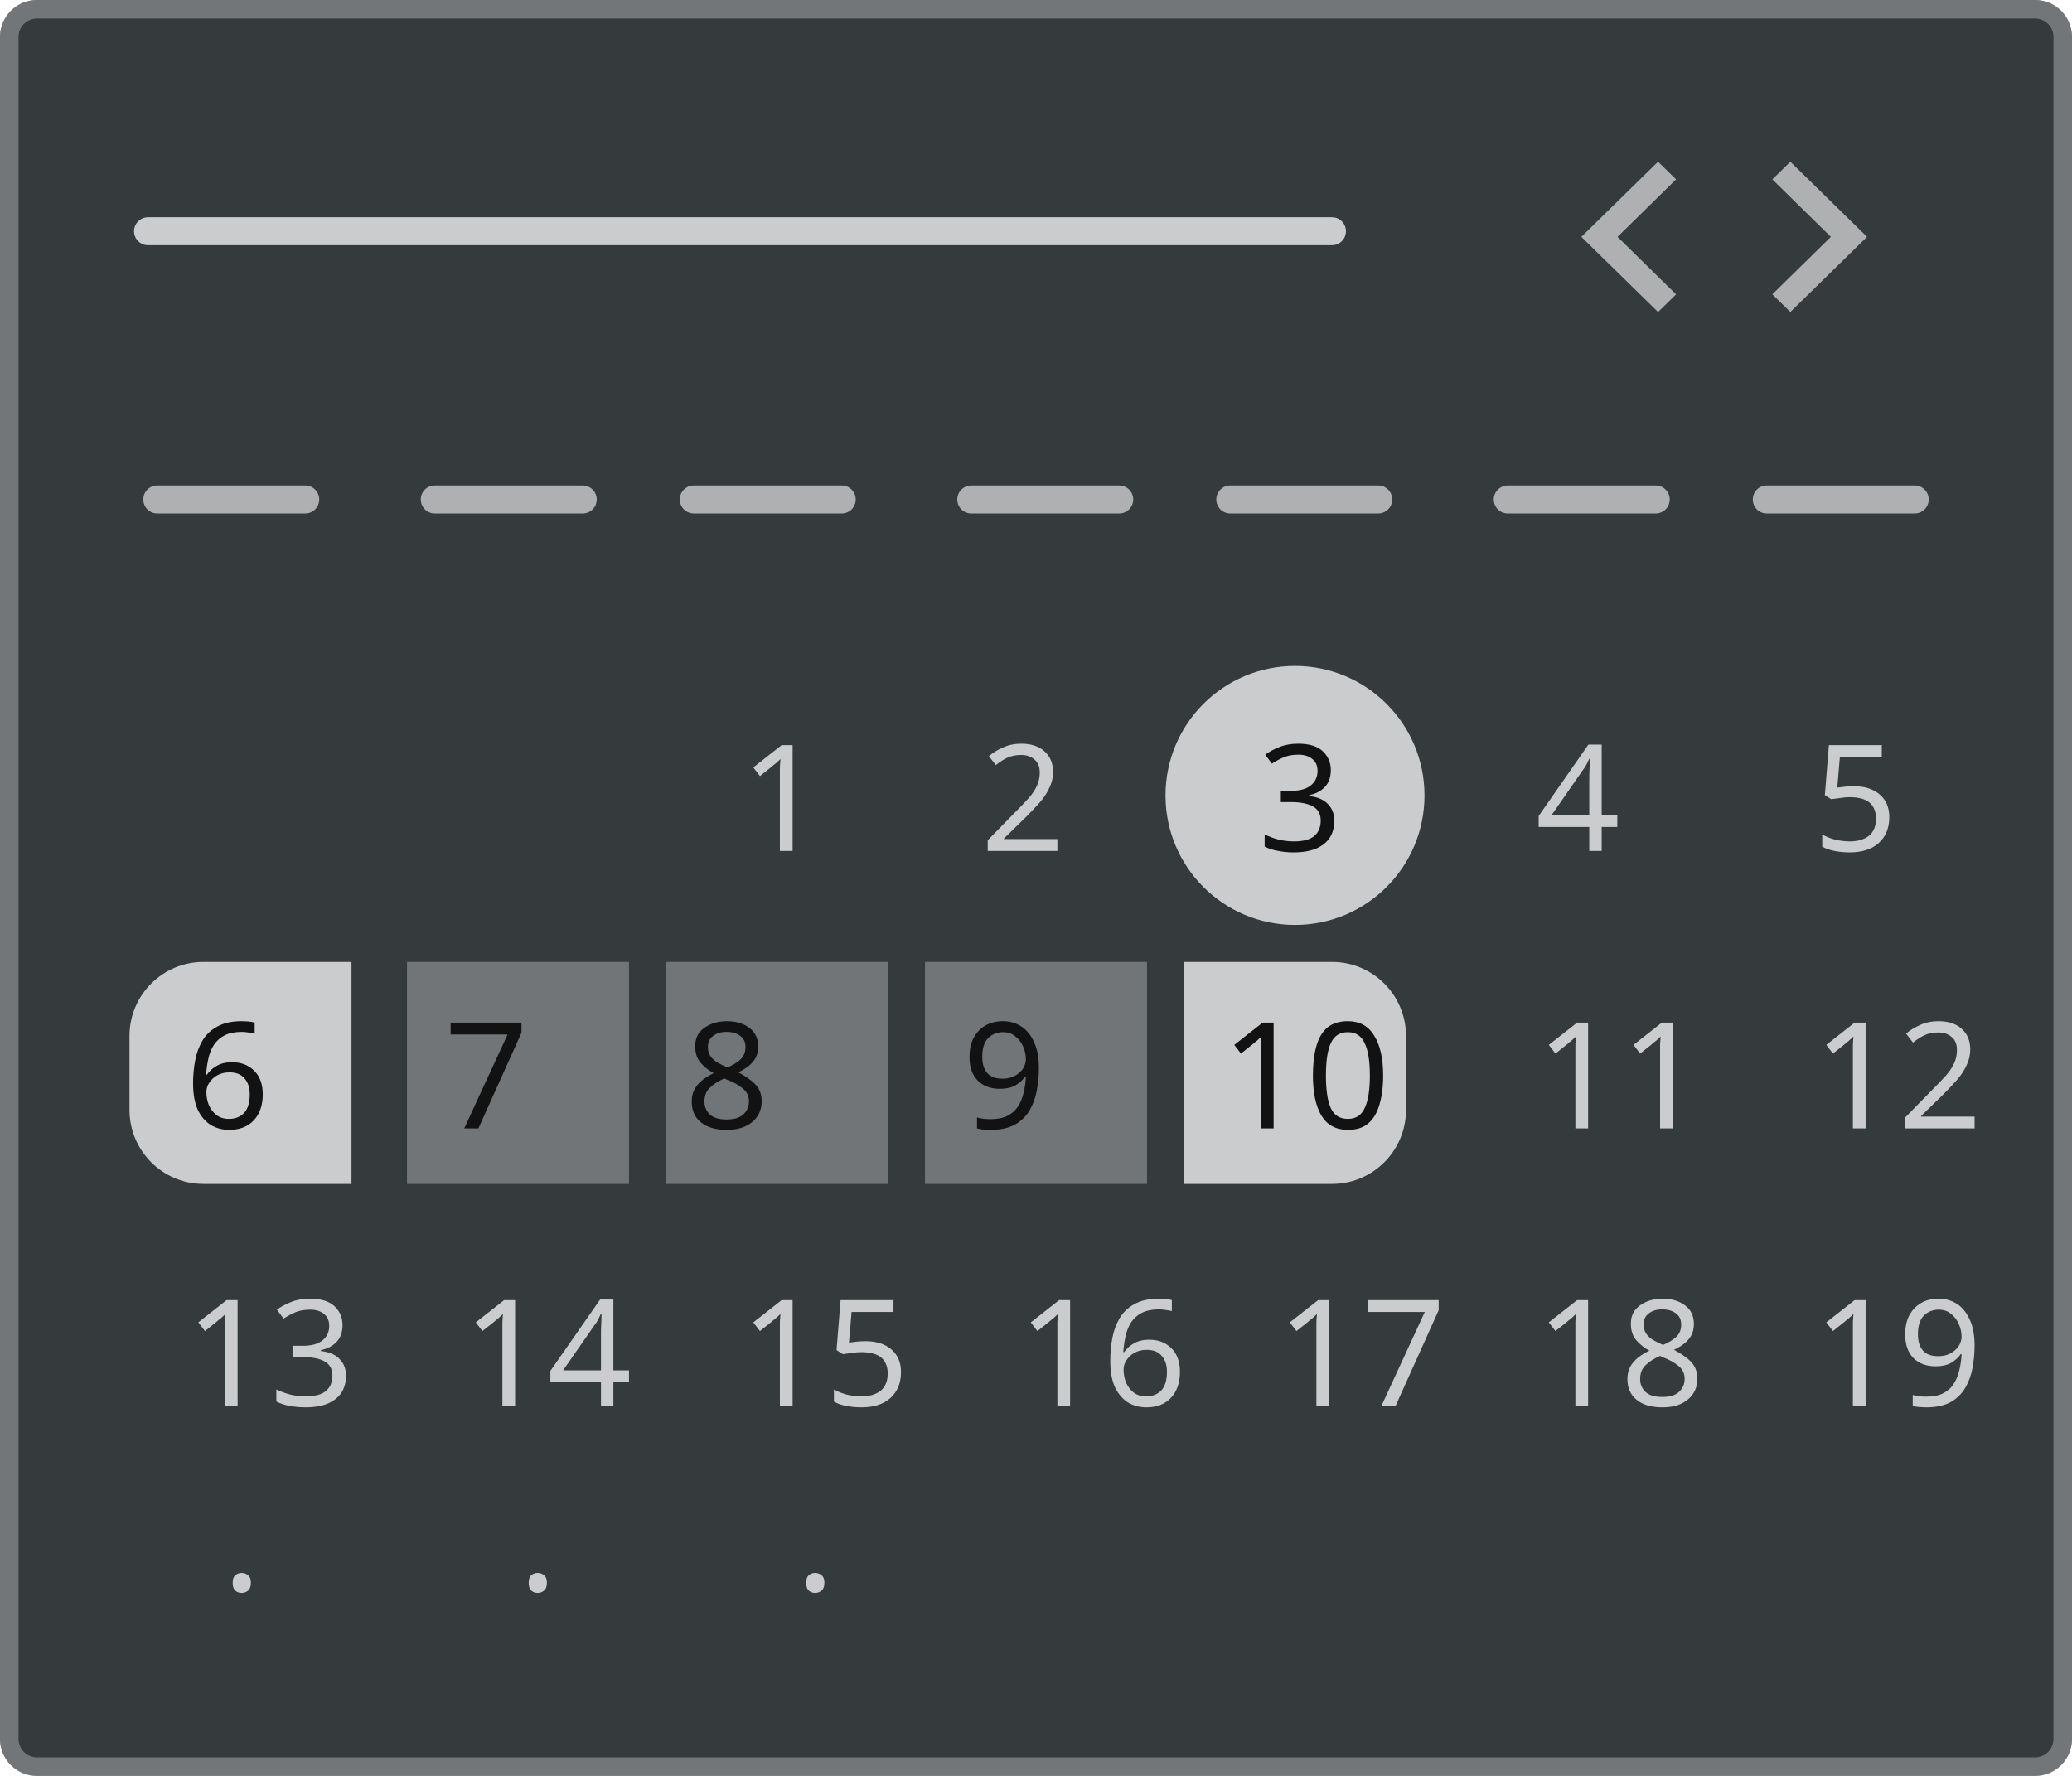
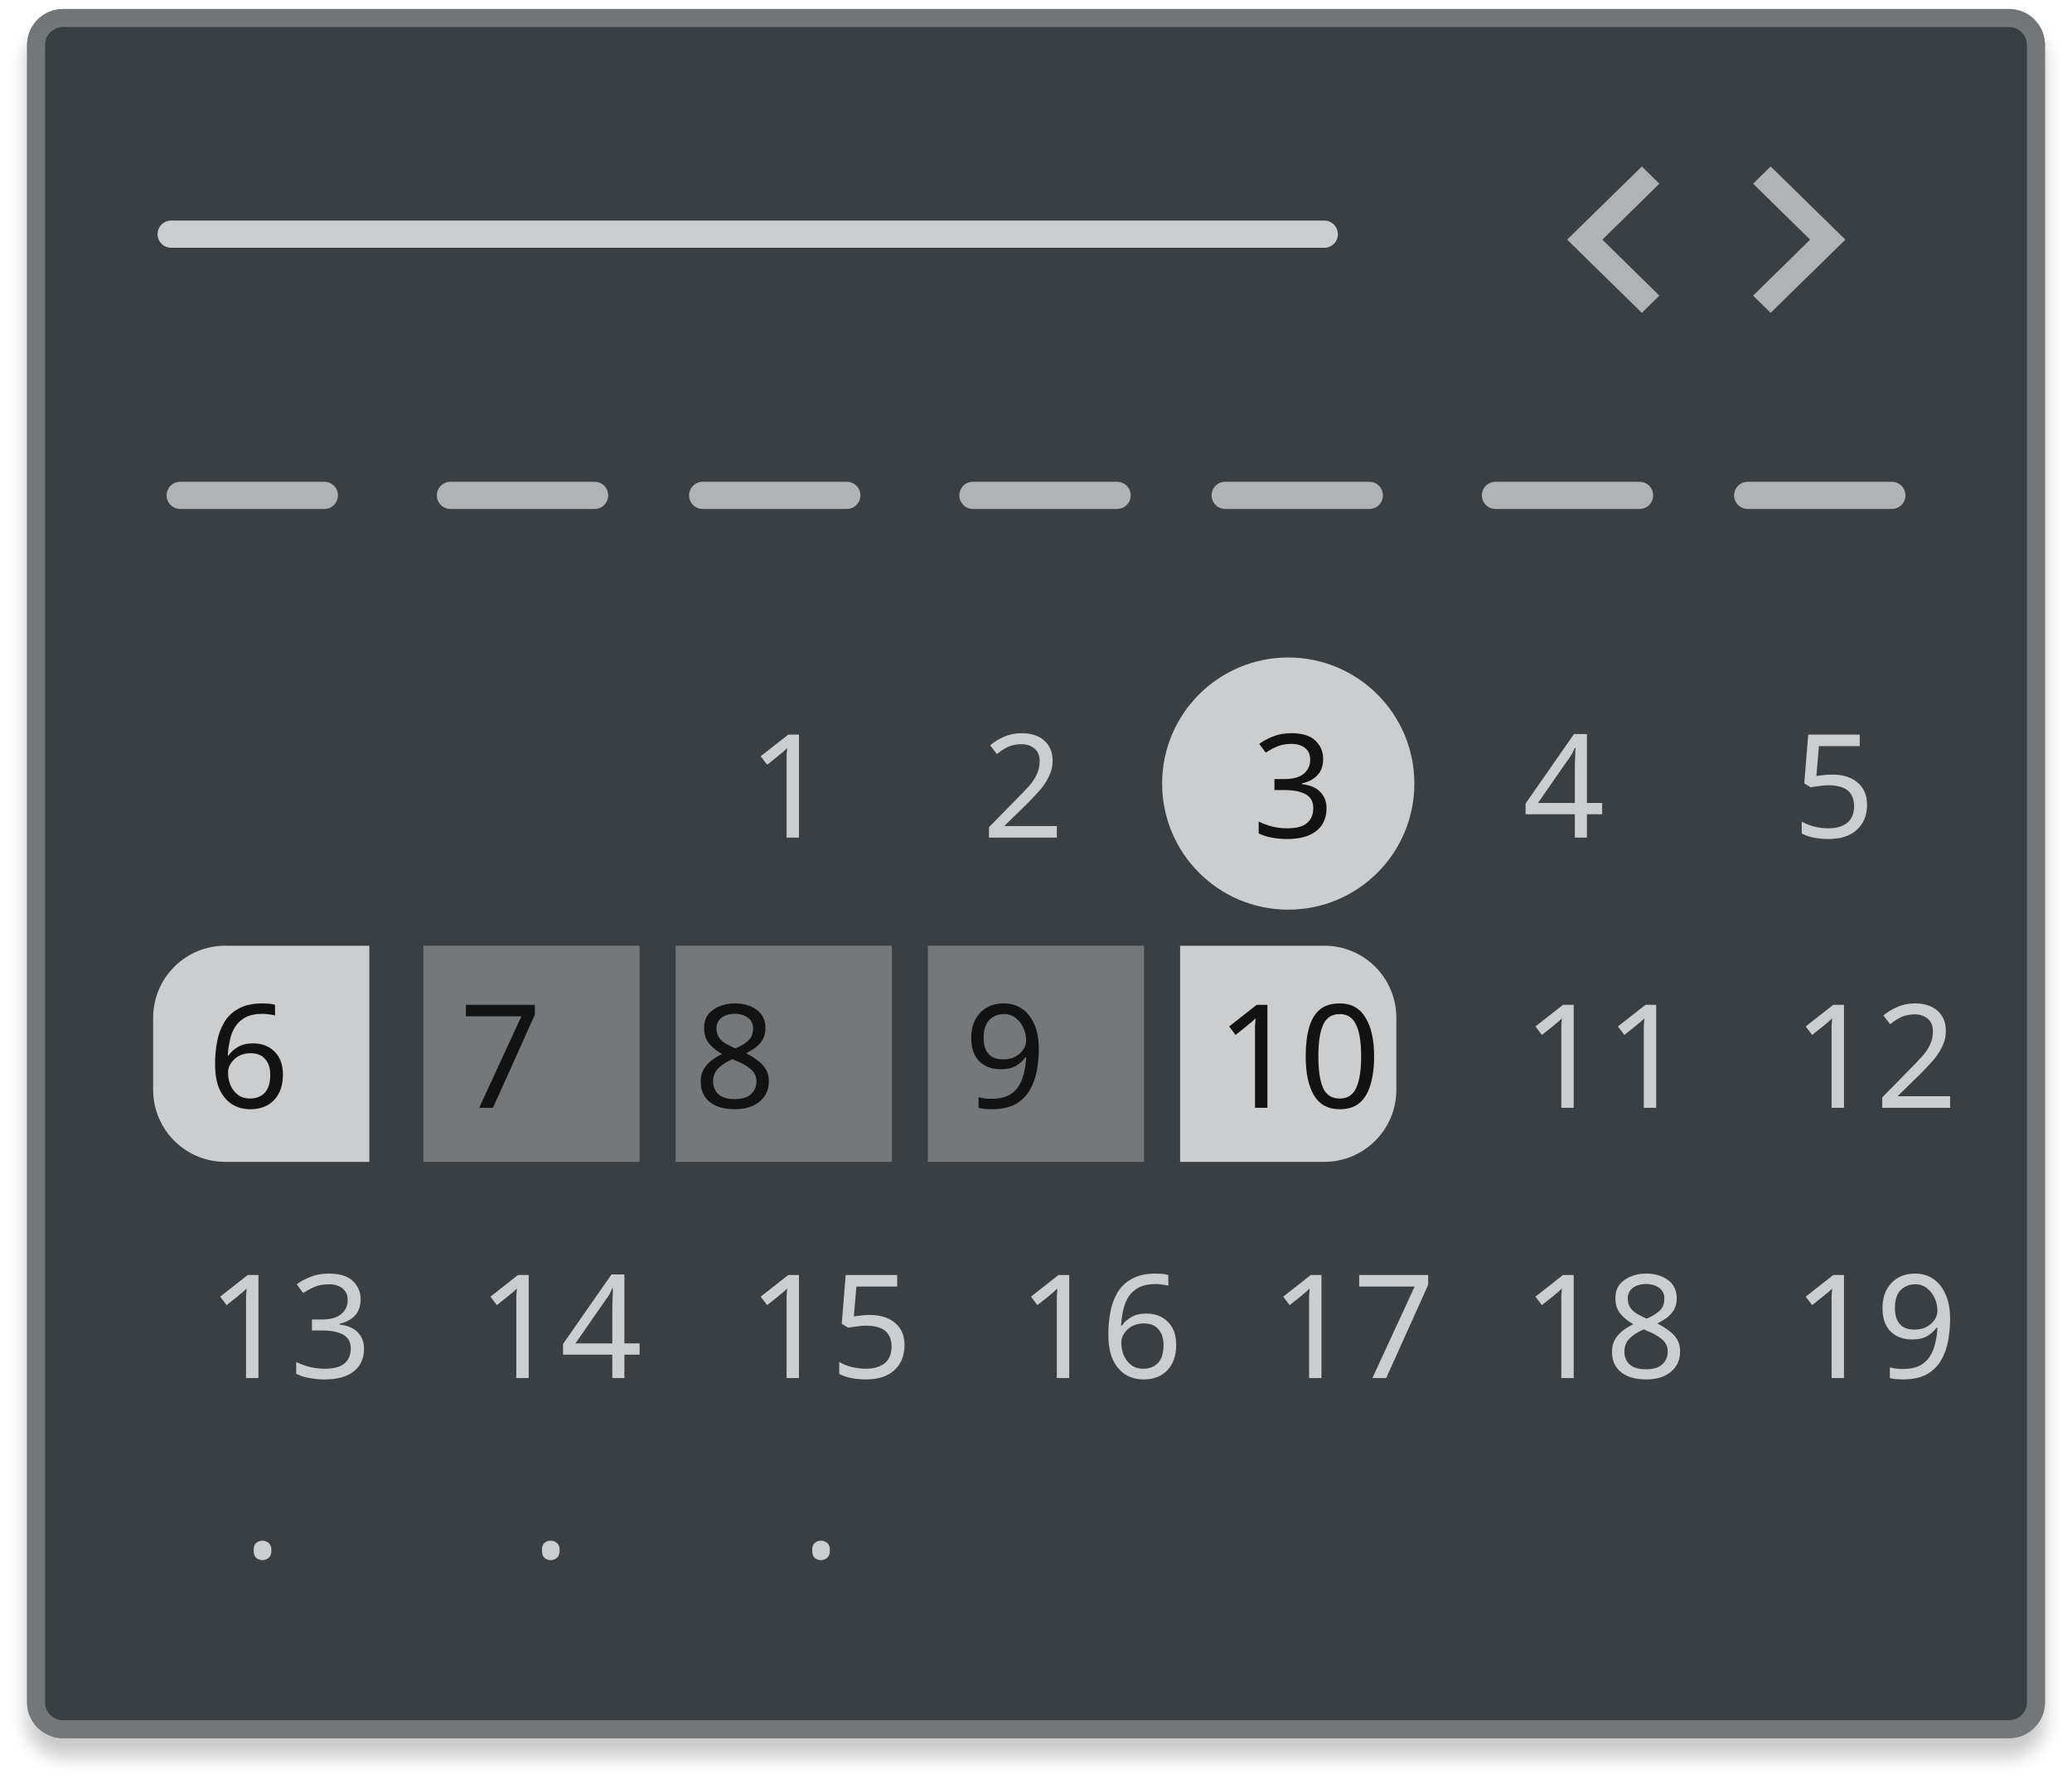
- <svg xmlns="http://www.w3.org/2000/svg" width="112" height="96" viewBox="0 0 112 96">
-   <g id="Ilustración_Date_Range" data-name="Ilustración Date Range" transform="translate(-19672 198)">
+ <svg xmlns="http://www.w3.org/2000/svg" width="115" height="99" viewBox="0 0 115 99">
+   <defs>
+     <filter id="Rectángulo_121212" x="0" y="0" width="115" height="99" filterUnits="userSpaceOnUse">
+       <feOffset dy="1" input="SourceAlpha" />
+       <feGaussianBlur stdDeviation="0.5" result="blur" />
+       <feFlood flood-opacity="0.161" />
+       <feComposite operator="in" in2="blur" />
+       <feComposite in="SourceGraphic" />
+     </filter>
+     <filter id="Rectángulo_W_14_" x="0" y="0" width="115" height="99" filterUnits="userSpaceOnUse">
+       <feOffset dy="1" input="SourceAlpha" />
+       <feGaussianBlur stdDeviation="0.5" result="blur-2" />
+       <feFlood flood-opacity="0.161" />
+       <feComposite operator="in" in2="blur-2" />
+       <feComposite in="SourceGraphic" />
+     </filter>
+     <filter id="RectánguloBC_6_" x="0" y="0" width="115" height="99" filterUnits="userSpaceOnUse">
+       <feOffset dy="1" input="SourceAlpha" />
+       <feGaussianBlur stdDeviation="0.5" result="blur-3" />
+       <feFlood flood-opacity="0.161" />
+       <feComposite operator="in" in2="blur-3" />
+       <feComposite in="SourceGraphic" />
+     </filter>
+   </defs>
+   <g id="Ilustración_Date_Range" data-name="Ilustración Date Range" transform="translate(-19670.5 198.5)">
    <g id="bg" transform="translate(18648 -381)">
-       <rect id="Rectángulo_121212" data-name="Rectángulo #121212" width="112" height="96" rx="2" transform="translate(1024 183)" fill="#121212" />
-       <path id="Rectángulo_121212_-_Contorno" data-name="Rectángulo #121212 - Contorno" d="M2,1A1,1,0,0,0,1,2V94a1,1,0,0,0,1,1H110a1,1,0,0,0,1-1V2a1,1,0,0,0-1-1H2M2,0H110a2,2,0,0,1,2,2V94a2,2,0,0,1-2,2H2a2,2,0,0,1-2-2V2A2,2,0,0,1,2,0Z" transform="translate(1024 183)" fill="rgba(255,255,255,0.12)" />
-       <rect id="Rectángulo_W_14_" data-name="Rectángulo W 14%" width="112" height="96" rx="2" transform="translate(1024 183)" fill="rgba(255,255,255,0.16)" />
-       <path id="Rectángulo_W_14_-_Contorno" data-name="Rectángulo W 14% - Contorno" d="M2,1A1,1,0,0,0,1,2V94a1,1,0,0,0,1,1H110a1,1,0,0,0,1-1V2a1,1,0,0,0-1-1H2M2,0H110a2,2,0,0,1,2,2V94a2,2,0,0,1-2,2H2a2,2,0,0,1-2-2V2A2,2,0,0,1,2,0Z" transform="translate(1024 183)" fill="rgba(255,255,255,0.12)" />
-       <rect id="RectánguloBC_6_" data-name="RectánguloBC 6%" width="112" height="96" rx="2" transform="translate(1024 183)" fill="rgba(20,100,165,0.06)" />
-       <path id="RectánguloBC_6_-_Contorno" data-name="RectánguloBC 6% - Contorno" d="M2,1A1,1,0,0,0,1,2V94a1,1,0,0,0,1,1H110a1,1,0,0,0,1-1V2a1,1,0,0,0-1-1H2M2,0H110a2,2,0,0,1,2,2V94a2,2,0,0,1-2,2H2a2,2,0,0,1-2-2V2A2,2,0,0,1,2,0Z" transform="translate(1024 183)" fill="rgba(255,255,255,0.12)" />
+       <g transform="matrix(1, 0, 0, 1, 1022.5, 182.5)" filter="url(#Rectángulo_121212)">
+         <g id="Rectángulo_121212-2" data-name="Rectángulo #121212" transform="translate(1.5 0.5)" fill="#121212" stroke="rgba(255,255,255,0.12)" stroke-width="1">
+           <rect width="112" height="96" rx="2" stroke="none" />
+           <rect x="0.5" y="0.5" width="111" height="95" rx="1.5" fill="none" />
+         </g>
+       </g>
+       <g transform="matrix(1, 0, 0, 1, 1022.5, 182.5)" filter="url(#Rectángulo_W_14_)">
+         <g id="Rectángulo_W_14_2" data-name="Rectángulo W 14%" transform="translate(1.5 0.5)" fill="rgba(255,255,255,0.16)" stroke="rgba(255,255,255,0.12)" stroke-width="1">
+           <rect width="112" height="96" rx="2" stroke="none" />
+           <rect x="0.5" y="0.5" width="111" height="95" rx="1.5" fill="none" />
+         </g>
+       </g>
+       <g transform="matrix(1, 0, 0, 1, 1022.5, 182.5)" filter="url(#RectánguloBC_6_)">
+         <g id="RectánguloBC_6_2" data-name="RectánguloBC 6%" transform="translate(1.5 0.5)" fill="rgba(20,100,165,0.06)" stroke="rgba(255,255,255,0.12)" stroke-width="1">
+           <rect width="112" height="96" rx="2" stroke="none" />
+           <rect x="0.5" y="0.5" width="111" height="95" rx="1.5" fill="none" />
+         </g>
+       </g>
    </g>
-     <path id="Trazado_7191" data-name="Trazado 7191" d="M18899.145,195.755h-64a.755.755,0,1,1,0-1.51h64a.755.755,0,1,1,0,1.51Z" transform="translate(844.855 -380.5)" fill="rgba(255,255,255,0.74)" />
+     <path id="Trazado_7191" data-name="Trazado 7191" d="M18835.145,195h64" transform="translate(844.855 -380.5)" fill="none" stroke="rgba(255,255,255,0.74)" stroke-linecap="round" stroke-width="1.51" />
    <g id="Días_semana" data-name="Días semana" transform="translate(18664 -890.891)">
-       <path id="Trazado_7138" data-name="Trazado 7138" d="M18843.145,195.755h-8a.755.755,0,1,1,0-1.51h8a.755.755,0,1,1,0,1.51Z" transform="translate(-17818.645 524.891)" fill="rgba(255,255,255,0.6)" />
-       <path id="Trazado_7139" data-name="Trazado 7139" d="M18843.145,195.755h-8a.755.755,0,1,1,0-1.51h8a.755.755,0,1,1,0,1.51Z" transform="translate(-17803.645 524.891)" fill="rgba(255,255,255,0.6)" />
-       <path id="Trazado_7140" data-name="Trazado 7140" d="M18843.145,195.755h-8a.755.755,0,1,1,0-1.51h8a.755.755,0,1,1,0,1.51Z" transform="translate(-17789.645 524.891)" fill="rgba(255,255,255,0.6)" />
-       <path id="Trazado_7141" data-name="Trazado 7141" d="M18843.145,195.755h-8a.755.755,0,1,1,0-1.51h8a.755.755,0,1,1,0,1.51Z" transform="translate(-17774.645 524.891)" fill="rgba(255,255,255,0.6)" />
-       <path id="Trazado_7142" data-name="Trazado 7142" d="M18843.145,195.755h-8a.755.755,0,1,1,0-1.51h8a.755.755,0,1,1,0,1.51Z" transform="translate(-17760.645 524.891)" fill="rgba(255,255,255,0.6)" />
-       <path id="Trazado_7143" data-name="Trazado 7143" d="M18843.145,195.755h-8a.755.755,0,1,1,0-1.51h8a.755.755,0,1,1,0,1.51Z" transform="translate(-17745.645 524.891)" fill="rgba(255,255,255,0.6)" />
-       <path id="Trazado_7144" data-name="Trazado 7144" d="M18843.145,195.755h-8a.755.755,0,1,1,0-1.51h8a.755.755,0,1,1,0,1.51Z" transform="translate(-17731.645 524.891)" fill="rgba(255,255,255,0.6)" />
+       <path id="Trazado_7138" data-name="Trazado 7138" d="M18835.145,195h8" transform="translate(-17818.645 524.891)" fill="none" stroke="rgba(255,255,255,0.6)" stroke-linecap="round" stroke-width="1.51" />
+       <path id="Trazado_7139" data-name="Trazado 7139" d="M18835.145,195h8" transform="translate(-17803.645 524.891)" fill="none" stroke="rgba(255,255,255,0.6)" stroke-linecap="round" stroke-width="1.51" />
+       <path id="Trazado_7140" data-name="Trazado 7140" d="M18835.145,195h8" transform="translate(-17789.645 524.891)" fill="none" stroke="rgba(255,255,255,0.6)" stroke-linecap="round" stroke-width="1.51" />
+       <path id="Trazado_7141" data-name="Trazado 7141" d="M18835.145,195h8" transform="translate(-17774.645 524.891)" fill="none" stroke="rgba(255,255,255,0.6)" stroke-linecap="round" stroke-width="1.51" />
+       <path id="Trazado_7142" data-name="Trazado 7142" d="M18835.145,195h8" transform="translate(-17760.645 524.891)" fill="none" stroke="rgba(255,255,255,0.6)" stroke-linecap="round" stroke-width="1.51" />
+       <path id="Trazado_7143" data-name="Trazado 7143" d="M18835.145,195h8" transform="translate(-17745.645 524.891)" fill="none" stroke="rgba(255,255,255,0.6)" stroke-linecap="round" stroke-width="1.51" />
+       <path id="Trazado_7144" data-name="Trazado 7144" d="M18835.145,195h8" transform="translate(-17731.645 524.891)" fill="none" stroke="rgba(255,255,255,0.6)" stroke-linecap="round" stroke-width="1.51" />
    </g>
    <g id="chevron_left_black_24dp_1_" data-name="chevron_left_black_24dp (1)" transform="translate(19778.168 -177.196) rotate(180)">
      <path id="Trazado_7080" data-name="Trazado 7080" d="M0,0H16V16H0Z" fill="none" />
      <path id="Trazado_7081" data-name="Trazado 7081" d="M13.121,6.955,12.146,6,8,10.062l4.146,4.062.974-.955L9.956,10.062Z" transform="translate(-2.754 -2.062)" fill="rgba(255,255,255,0.6)" />
    </g>
    <g id="chevron_left_black_24dp_1_2" data-name="chevron_left_black_24dp (1)" transform="translate(19752.232 -193.196)">
      <path id="Trazado_7080-2" data-name="Trazado 7080" d="M0,16H16V0H0Z" fill="none" />
      <path id="Trazado_7081-2" data-name="Trazado 7081" d="M5.121,7.17l-.974.955L0,4.062,4.146,0l.974.955L1.956,4.062Z" transform="translate(5.246 3.938)" fill="rgba(255,255,255,0.6)" />
    </g>
    <g id="n_" data-name="nº" transform="translate(18664 -898.891)">
      <g id="selccion" transform="translate(-18665 898.891)">
        <path id="Rectángulo_6473" data-name="Rectángulo 6473" d="M4,0h8a0,0,0,0,1,0,0V12a0,0,0,0,1,0,0H4A4,4,0,0,1,0,8V4A4,4,0,0,1,4,0Z" transform="translate(19680 -146)" fill="rgba(255,255,255,0.74)" />
        <rect id="Rectángulo_6474" data-name="Rectángulo 6474" width="12" height="12" transform="translate(19709 -146)" fill="rgba(255,255,255,0.3)" />
        <rect id="Rectángulo_6477" data-name="Rectángulo 6477" width="12" height="12" transform="translate(19695 -146)" fill="rgba(255,255,255,0.3)" />
        <rect id="Rectángulo_6475" data-name="Rectángulo 6475" width="12" height="12" transform="translate(19723 -146)" fill="rgba(255,255,255,0.3)" />
        <path id="Rectángulo_6476" data-name="Rectángulo 6476" d="M0,0H8a4,4,0,0,1,4,4V8a4,4,0,0,1-4,4H0a0,0,0,0,1,0,0V0A0,0,0,0,1,0,0Z" transform="translate(19737 -146)" fill="rgba(255,255,255,0.74)" />
      </g>
      <text id="_1" data-name="1" transform="translate(1048 746.891)" fill="rgba(255,255,255,0.74)" font-size="8" font-family="Poppins-Medium, Poppins" font-weight="500">
        <tspan x="0" y="0">1</tspan>
      </text>
      <text id="_8" data-name="8" transform="translate(1045 761.891)" fill="#121212" font-size="8" font-family="Poppins-Medium, Poppins" font-weight="500">
        <tspan x="0" y="0">8</tspan>
      </text>
      <text id="_15" data-name="15" transform="translate(1048 776.891)" fill="rgba(255,255,255,0.74)" font-size="8" font-family="Poppins-Medium, Poppins" font-weight="500">
        <tspan x="0" y="0">15</tspan>
      </text>
      <text id="_7" data-name="7" transform="translate(1032 761.891)" fill="#121212" font-size="8" font-family="Poppins-Medium, Poppins" font-weight="500">
        <tspan x="0" y="0">7</tspan>
      </text>
      <text id="_14" data-name="14" transform="translate(1033 776.891)" fill="rgba(255,255,255,0.74)" font-size="8" font-family="Poppins-Medium, Poppins" font-weight="500">
        <tspan x="0" y="0">14</tspan>
      </text>
      <text id="_13" data-name="13" transform="translate(1018 776.891)" fill="rgba(255,255,255,0.74)" font-size="8" font-family="Poppins-Medium, Poppins" font-weight="500">
        <tspan x="0" y="0">13</tspan>
      </text>
      <text id="_2" data-name="2" transform="translate(1061 746.891)" fill="rgba(255,255,255,0.74)" font-size="8" font-family="Poppins-Medium, Poppins" font-weight="500">
        <tspan x="0" y="0">2</tspan>
      </text>
      <text id="_6" data-name="6" transform="translate(1018 761.891)" fill="#121212" font-size="8" font-family="Poppins-Medium, Poppins" font-weight="500">
        <tspan x="0" y="0">6</tspan>
      </text>
      <text id="_9" data-name="9" transform="translate(1060 761.891)" fill="#121212" font-size="8" font-family="Poppins-Medium, Poppins" font-weight="500">
        <tspan x="0" y="0">9</tspan>
      </text>
      <text id="_16" data-name="16" transform="translate(1063 776.891)" fill="rgba(255,255,255,0.74)" font-size="8" font-family="Poppins-Medium, Poppins" font-weight="500">
        <tspan x="0" y="0">16</tspan>
      </text>
      <text id="_." data-name="." transform="translate(1020 786.891)" fill="rgba(255,255,255,0.74)" font-size="8" font-family="Poppins-Medium, Poppins" font-weight="500">
        <tspan x="0" y="0">.</tspan>
      </text>
      <text id="_17" data-name="17" transform="translate(1077 776.891)" fill="rgba(255,255,255,0.74)" font-size="8" font-family="Poppins-Medium, Poppins" font-weight="500">
        <tspan x="0" y="0">17</tspan>
      </text>
      <text id="_.-2" data-name="." transform="translate(1036 786.891)" fill="rgba(255,255,255,0.74)" font-size="8" font-family="Poppins-Medium, Poppins" font-weight="500">
        <tspan x="0" y="0">.</tspan>
      </text>
      <text id="_4" data-name="4" transform="translate(1091 746.891)" fill="rgba(255,255,255,0.74)" font-size="8" font-family="Poppins-Medium, Poppins" font-weight="500">
        <tspan x="0" y="0">4</tspan>
      </text>
      <text id="_11" data-name="11" transform="translate(1091 761.891)" fill="rgba(255,255,255,0.74)" font-size="8" font-family="Poppins-Medium, Poppins" font-weight="500">
        <tspan x="0" y="0">11</tspan>
      </text>
      <text id="_18" data-name="18" transform="translate(1091 776.891)" fill="rgba(255,255,255,0.74)" font-size="8" font-family="Poppins-Medium, Poppins" font-weight="500">
        <tspan x="0" y="0">18</tspan>
      </text>
      <text id="_.-3" data-name="." transform="translate(1051 786.891)" fill="rgba(255,255,255,0.74)" font-size="8" font-family="Poppins-Medium, Poppins" font-weight="500">
        <tspan x="0" y="0">.</tspan>
      </text>
      <text id="_5" data-name="5" transform="translate(1106 746.891)" fill="rgba(255,255,255,0.74)" font-size="8" font-family="Poppins-Medium, Poppins" font-weight="500">
        <tspan x="0" y="0">5</tspan>
      </text>
      <text id="_12" data-name="12" transform="translate(1106 761.891)" fill="rgba(255,255,255,0.74)" font-size="8" font-family="Poppins-Medium, Poppins" font-weight="500">
        <tspan x="0" y="0">12</tspan>
      </text>
      <text id="_19" data-name="19" transform="translate(1106 776.891)" fill="rgba(255,255,255,0.74)" font-size="8" font-family="Poppins-Medium, Poppins" font-weight="500">
        <tspan x="0" y="0">19</tspan>
      </text>
      <text id="_10" data-name="10" transform="translate(1074 761.891)" fill="#121212" font-size="8" font-family="Poppins-Medium, Poppins" font-weight="500">
        <tspan x="0" y="0">10</tspan>
      </text>
    </g>
    <circle id="Elipse_1173" data-name="Elipse 1173" cx="7" cy="7" r="7" transform="translate(19735 -162)" fill="rgba(255,255,255,0.74)" />
    <text id="_3" data-name="3" transform="translate(19740 -152)" fill="#121212" font-size="8" font-family="Poppins-Medium, Poppins" font-weight="500">
      <tspan x="0" y="0">3</tspan>
    </text>
  </g>
</svg>
